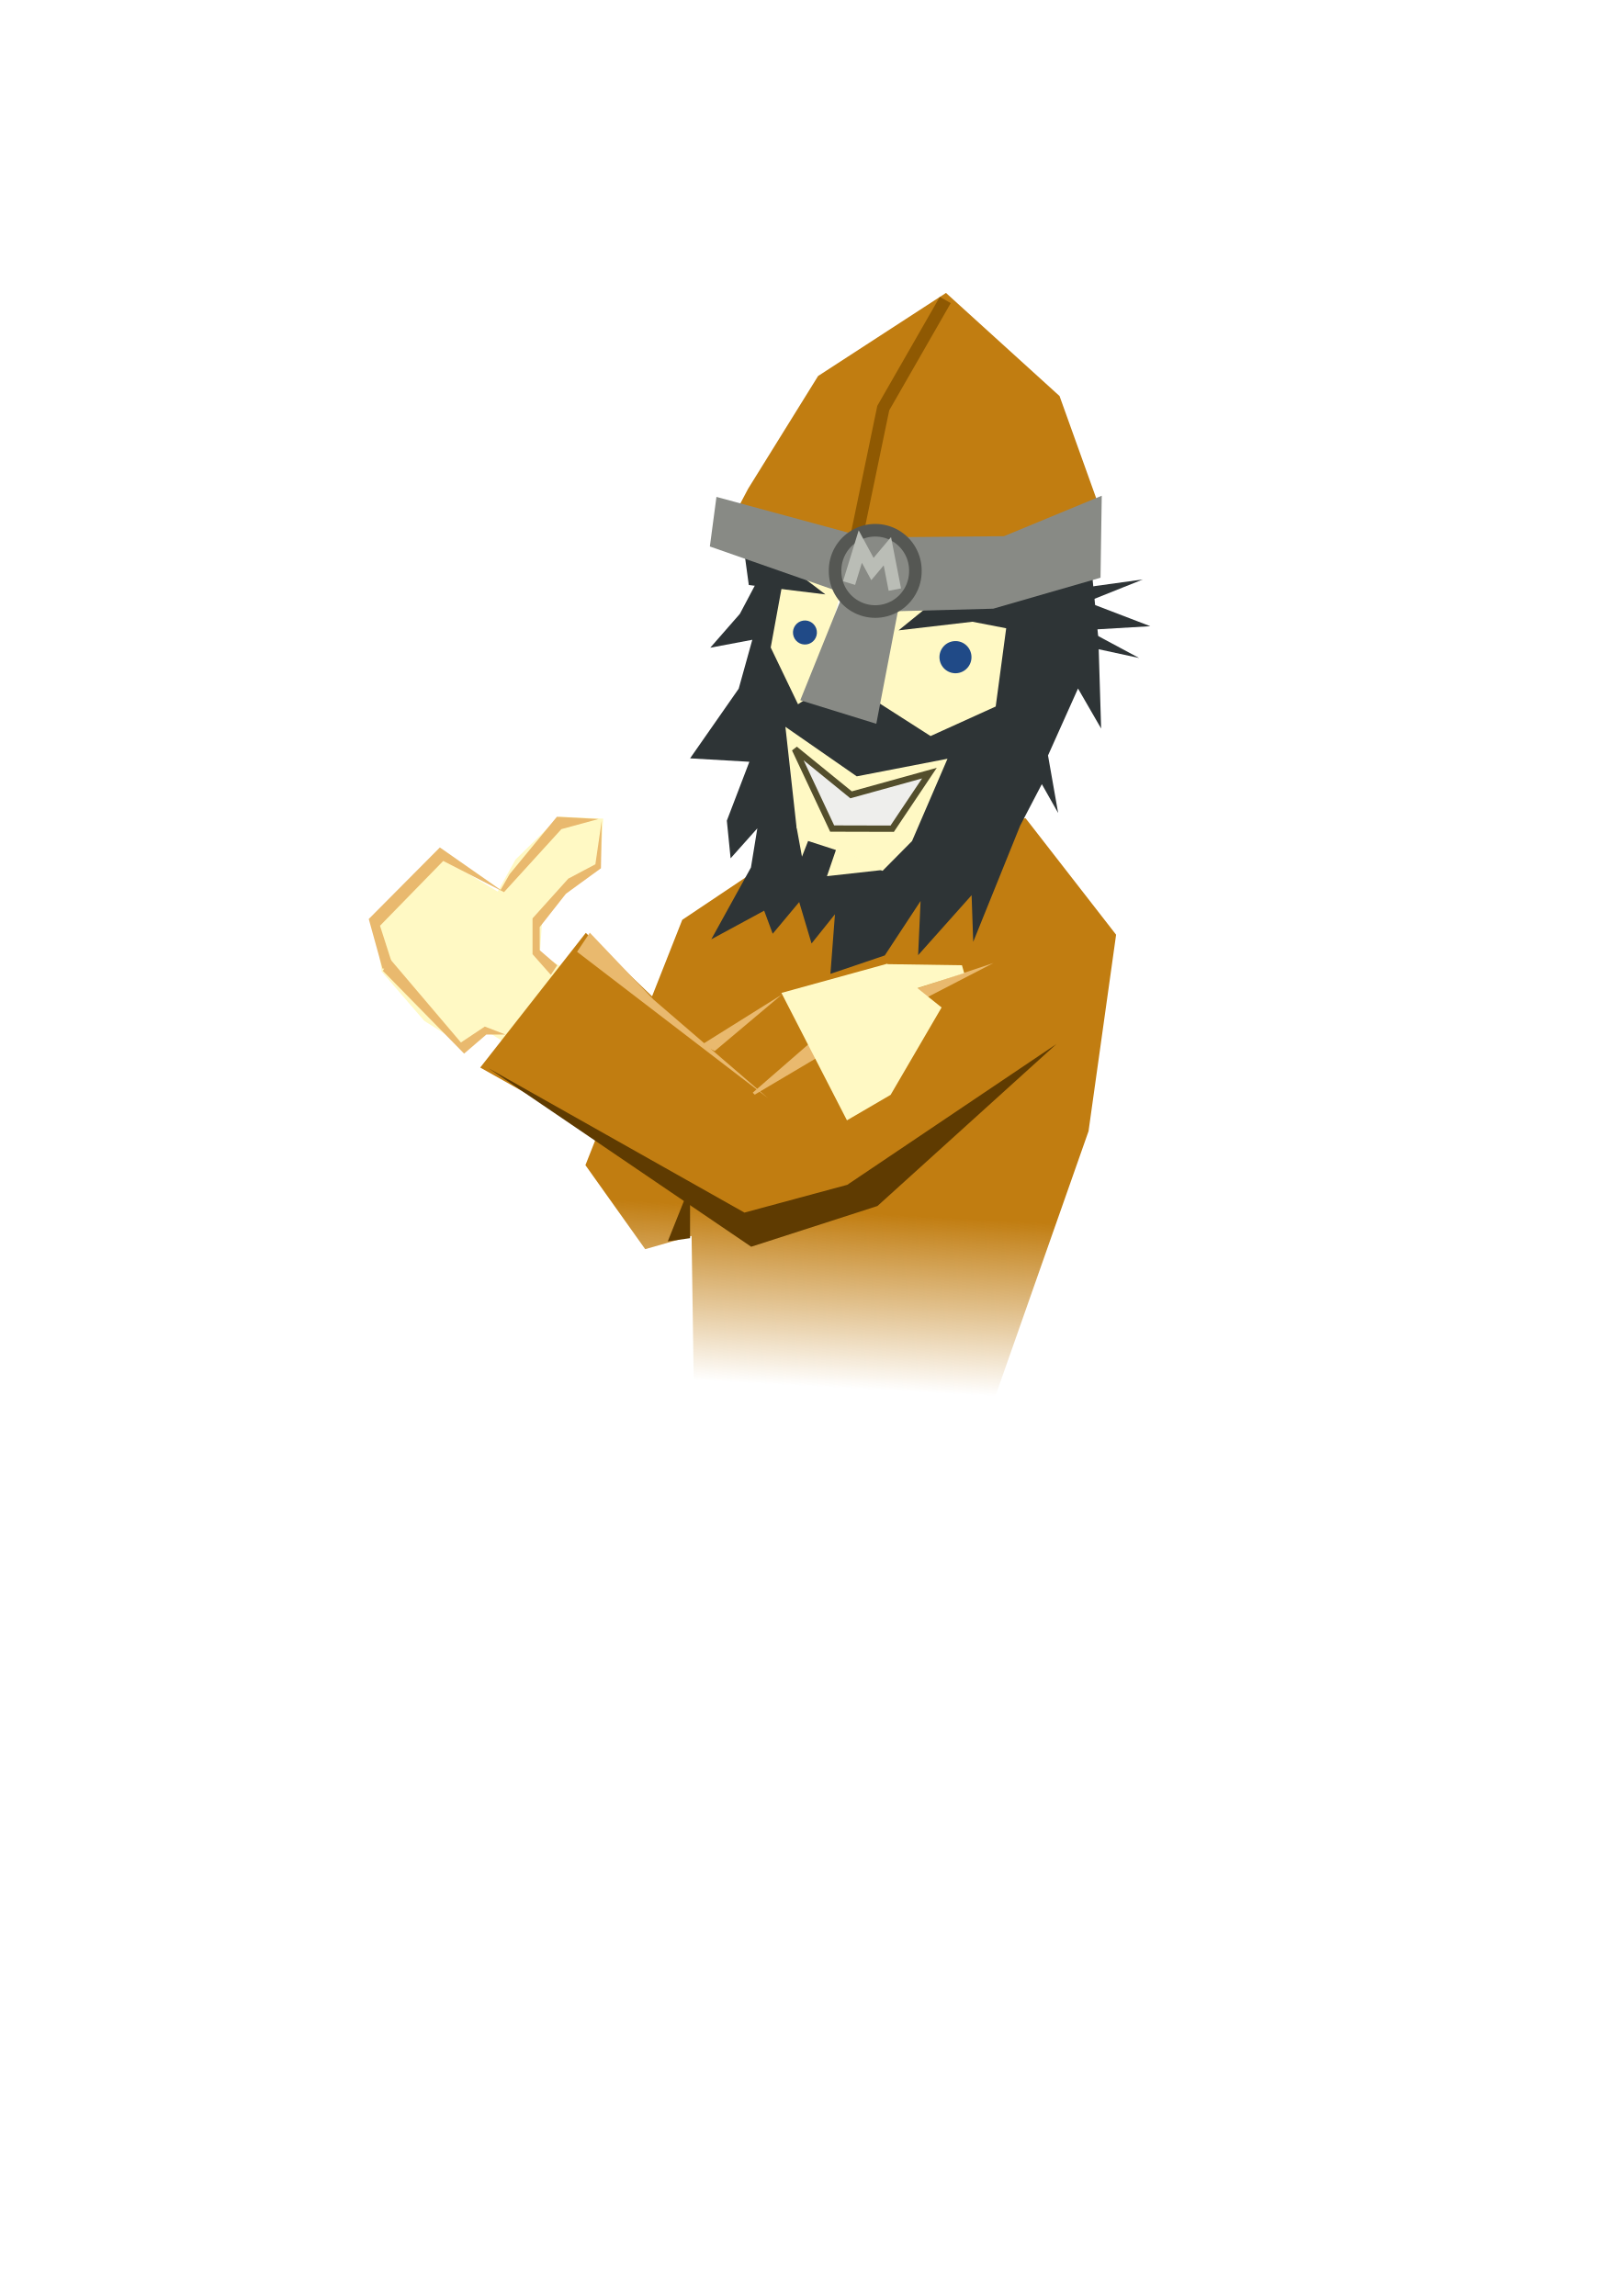
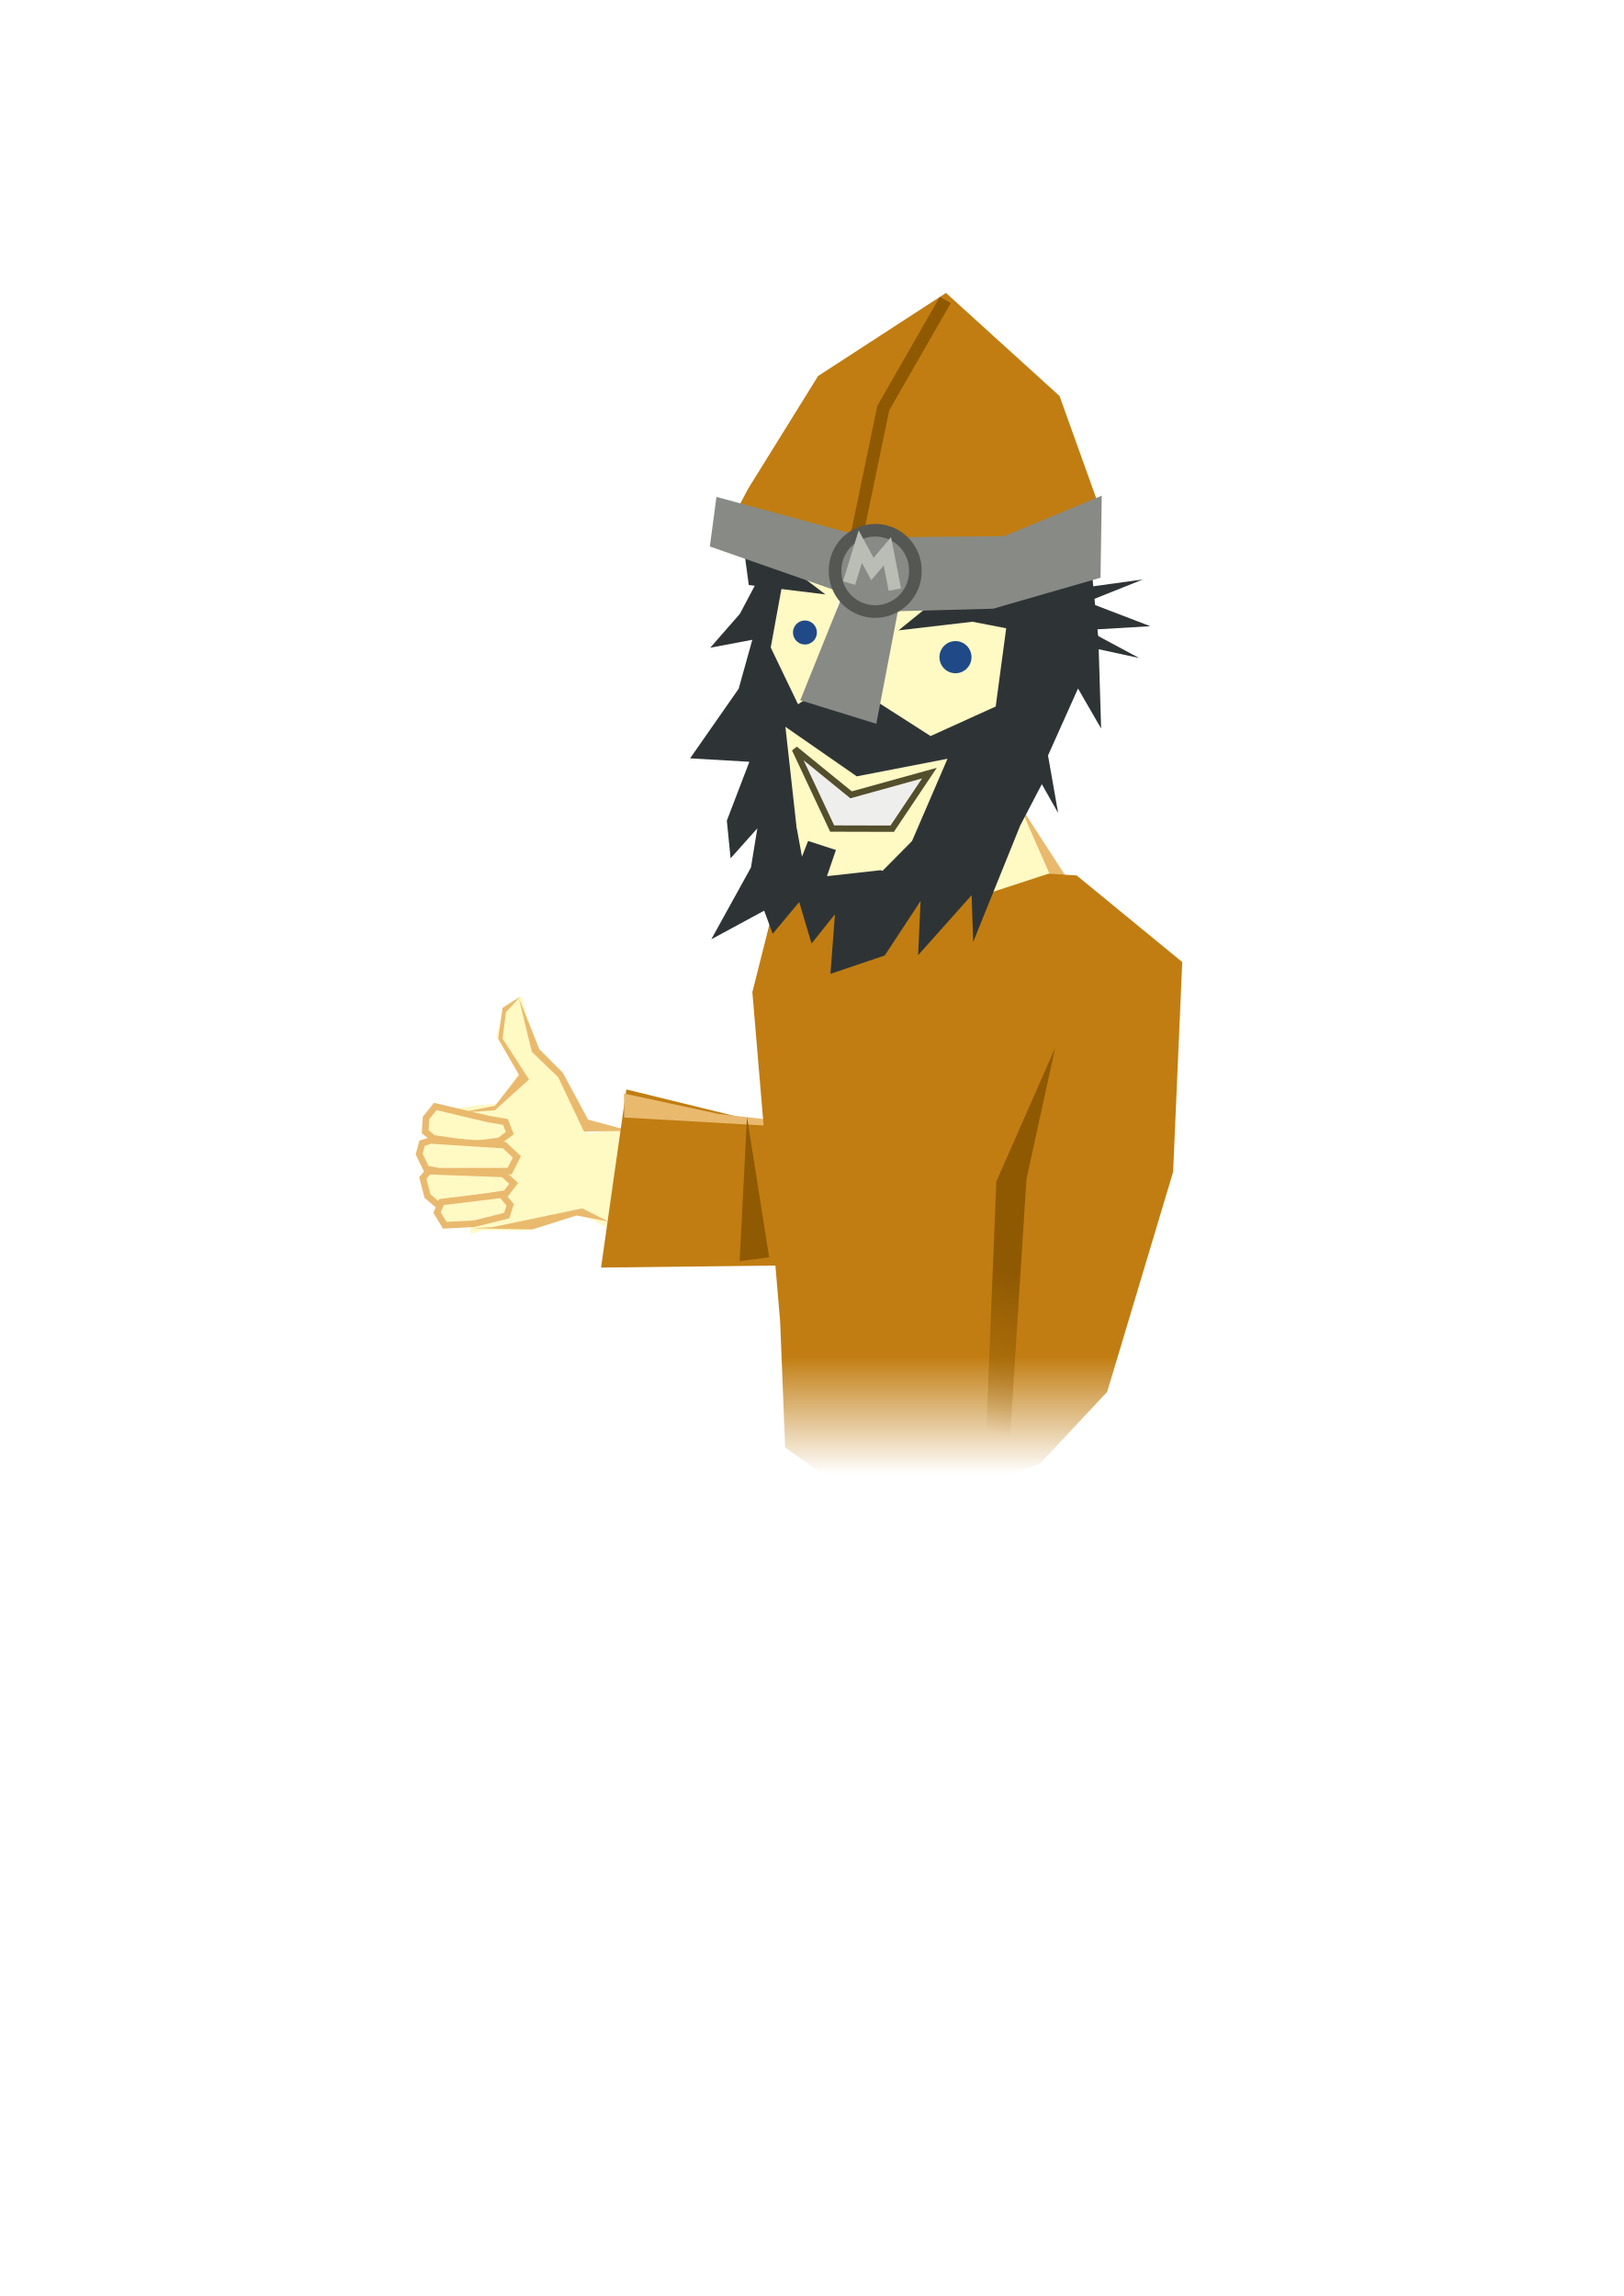
<svg xmlns="http://www.w3.org/2000/svg" xmlns:xlink="http://www.w3.org/1999/xlink" width="744.094" height="1052.362" id="svg6044">
  <defs id="defs6046">
+     <linearGradient id="linearGradient4975">
+       <stop style="stop-color:#8f5902;stop-opacity:1;" offset="0" id="stop4977" />
+       <stop style="stop-color:#8f5902;stop-opacity:0;" offset="1" id="stop4979" />
+     </linearGradient>
    <linearGradient id="linearGradient6218">
      <stop style="stop-color:#c17d11;stop-opacity:1;" offset="0" id="stop6220" />
      <stop style="stop-color:#c17d11;stop-opacity:0;" offset="1" id="stop6222" />
    </linearGradient>
-     <linearGradient xlink:href="#linearGradient6218" id="linearGradient6224" x1="228.692" y1="170.623" x2="227.946" y2="184.551" gradientUnits="userSpaceOnUse" gradientTransform="matrix(5.775062,0,0,5.775062,-943.1155,-430.2594)" />
+     <linearGradient xlink:href="#linearGradient6218" id="linearGradient6224" x1="228.692" y1="170.623" x2="227.946" y2="184.551" gradientUnits="userSpaceOnUse" gradientTransform="matrix(5.360507,0,0,5.775062,-838.6993,-430.2594)" />
+     <linearGradient xlink:href="#linearGradient6218" id="linearGradient7275" gradientUnits="userSpaceOnUse" gradientTransform="matrix(5.360507,0,0,5.775062,-838.6993,-430.2594)" x1="227.946" y1="178.957" x2="227.946" y2="187.902" />
+     <linearGradient xlink:href="#linearGradient4975" id="linearGradient4981" x1="446.751" y1="569.015" x2="428.597" y2="636.769" gradientUnits="userSpaceOnUse" gradientTransform="translate(7.728938,0)" />
  </defs>
  <g id="layer1">
-     <path style="fill:#fff9c4;fill-opacity:1;stroke:none;stroke-width:1;stroke-linecap:round;stroke-linejoin:round;stroke-miterlimit:4;stroke-dashoffset:0;stroke-opacity:1" d="M 256.285,374.29 L 276.442,375.235 L 275.065,396.754 L 256.748,411.745 L 229.337,448.966 L 215.211,431.925 L 236.219,393.997 L 256.285,374.29 z " id="rect6200" />
-     <path style="opacity:1;fill:#fff9c4;fill-opacity:1;stroke:none;stroke-width:1;stroke-linecap:round;stroke-linejoin:round;stroke-miterlimit:4;stroke-dasharray:none;stroke-dashoffset:0;stroke-opacity:1" d="M 201.933,392.894 L 171.356,421.227 L 174.936,445.358 L 194.44,467.929 L 214.222,480.362 L 223.38,472.807 L 252.451,491.389 L 274.288,453.566 L 247.405,437.172 L 248.512,420.971 L 201.933,392.894 z " id="rect6202" />
-     <path style="fill:url(#linearGradient6224);fill-opacity:1;fill-rule:evenodd;stroke:none;stroke-width:1px;stroke-linecap:butt;stroke-linejoin:miter;stroke-opacity:1" d="M 469.97,375.001 L 349.724,396.772 L 312.662,421.595 L 268.281,534.047 L 295.669,572.551 L 316.931,566.48 L 318.014,640.293 L 377.75,673.319 L 452.464,650.399 L 498.845,518.475 L 511.478,428.42 L 469.97,375.001 z " id="path5079" />
+     <path style="fill:#fff9c4;fill-rule:evenodd;stroke:none;stroke-width:1px;stroke-linecap:butt;stroke-linejoin:miter;stroke-opacity:1;fill-opacity:1" d="M 462.65,355.357 L 482.853,403.844 L 430.325,403.844 L 462.65,355.357 z " id="path7277" />
+     <g id="g7260" transform="matrix(1.04558,0,0,1.04558,-1.089611,-9.011163)">
+       <path style="fill:#fff9c4;fill-opacity:1;fill-rule:evenodd;stroke:none;stroke-width:1px;stroke-linecap:butt;stroke-linejoin:miter;stroke-opacity:1" d="M 200.127,494.665 L 209.341,493.214 L 219.347,492.465 L 228.299,479.185 L 218.463,462.83 L 222.595,449.238 L 229.554,445.223 L 232.046,454.22 L 237.096,468.313 L 246.36,477.655 L 258.99,505.538 L 283.642,501.291 C 283.642,501.291 287.764,557.345 286.057,556.398 C 284.35,555.45 254.627,540.271 254.627,540.271 L 230.943,548 L 212.335,547.913 L 207.483,549.553 L 200.127,494.665 z " id="path4997" />
+       <path style="fill:#fff9c4;fill-opacity:1;fill-rule:evenodd;stroke:#e9b96e;stroke-width:2.869;stroke-linecap:butt;stroke-linejoin:miter;stroke-miterlimit:4;stroke-dasharray:none;stroke-opacity:1" d="M 191.007,507.656 L 187.38,504.724 L 187.768,498.703 L 191.815,493.663 L 215.1,499.167 L 222.603,500.442 L 224.474,505.353 L 219.879,508.777 L 208.484,510.134 L 191.007,507.656 z " id="path4999" />
+       <path style="fill:#fff9c4;fill-opacity:1;fill-rule:evenodd;stroke:#e9b96e;stroke-width:2.869;stroke-linecap:butt;stroke-linejoin:miter;stroke-miterlimit:4;stroke-dasharray:none;stroke-opacity:1" d="M 189.786,508.553 L 186.033,509.752 L 184.747,514.553 L 187.912,521.036 L 193.524,522.049 L 224.426,522 L 227.575,515.739 L 222.089,510.594 L 189.786,508.553 z " id="path5001" />
+       <path style="fill:#fff9c4;fill-opacity:1;fill-rule:evenodd;stroke:#e9b96e;stroke-width:2.869;stroke-linecap:butt;stroke-linejoin:miter;stroke-miterlimit:4;stroke-dasharray:none;stroke-opacity:1" d="M 186.353,525.027 L 188.403,532.926 L 192.594,536.499 L 222.769,531.845 L 226.175,527.368 L 221.649,523.216 L 188.872,522.028 L 186.353,525.027 z " id="path5003" />
+       <path style="fill:#fff9c4;fill-opacity:1;fill-rule:evenodd;stroke:#e9b96e;stroke-width:2.869;stroke-linecap:butt;stroke-linejoin:miter;stroke-miterlimit:4;stroke-dasharray:none;stroke-opacity:1" d="M 194.563,535.557 L 192.59,540.173 L 196.001,545.742 L 208.936,545.043 L 223.125,541.495 L 224.64,536.756 L 220.923,532.33 L 194.563,535.557 z " id="path5005" />
+       <path style="fill:#e9b96e;fill-rule:evenodd;stroke:none;stroke-width:1px;stroke-linecap:butt;stroke-linejoin:miter;stroke-opacity:1;fill-opacity:1" d="M 467.143,368.791 L 487.143,415.219 L 498.571,417.362 L 467.143,368.791 z " id="path7283" transform="matrix(0.9564073,0,0,0.9564073,1.042112,8.618342)" />
+       <path style="fill:#e9ba6e;fill-opacity:1;fill-rule:evenodd;stroke:none;stroke-width:1px;stroke-linecap:butt;stroke-linejoin:miter;stroke-opacity:1" d="M 277.006,504.345 L 258.791,499.403 L 247.696,478.835 L 237.44,468.586 L 228.443,446.171 L 234.14,469.702 L 245.671,480.793 L 256.982,504.644 L 277.006,504.345 z " id="path5988" />
+       <path id="path5133" d="M 381.592,512.164 L 275.56,486.193 L 264.473,564.283 L 404.92,562.634 L 432.46,533.171 L 381.592,512.164 z " style="fill:#c17d11;fill-opacity:1;fill-rule:evenodd;stroke:none;stroke-width:1px;stroke-linecap:butt;stroke-linejoin:miter;stroke-opacity:1" />
+       <path id="path6207" d="M 315.868,496.909 L 384.706,504.783 L 274.622,498.493 L 274.528,487.977 L 315.868,496.909 z " style="fill:#e9b96e;fill-opacity:1;fill-rule:evenodd;stroke:none;stroke-width:1px;stroke-linecap:butt;stroke-linejoin:miter;stroke-opacity:1" />
+       <path id="path5079" d="M 472.95,392.391 L 419.303,389.043 L 342.566,396.806 L 330.799,443.543 L 342.992,588.265 L 345.162,643.15 L 387.349,673.319 L 456.701,650.399 L 486.305,618.767 L 491.291,602.135 L 515.21,522.34 L 519.207,430.352 L 472.95,392.391 z " style="fill:url(#linearGradient7275);fill-opacity:1;fill-rule:evenodd;stroke:none;stroke-width:1px;stroke-linecap:butt;stroke-linejoin:miter;stroke-opacity:1" />
+       <path id="path5313" d="M 432.651,652.303 L 437.738,526.515 L 463.526,467.902 L 450.925,525.549 L 443.022,649.826 L 432.651,652.303 z " style="fill:url(#linearGradient4981);fill-opacity:1;fill-rule:evenodd;stroke:none;stroke-width:1px;stroke-linecap:butt;stroke-linejoin:miter;stroke-opacity:1" />
+       <path id="path7258" d="M 328.45,498.301 L 338.162,559.813 L 325.212,561.432 L 328.45,498.301 z " style="fill:#905a02;fill-opacity:1;fill-rule:evenodd;stroke:none;stroke-width:1px;stroke-linecap:butt;stroke-linejoin:miter;stroke-opacity:1" />
+       <path style="fill:#fff9c4;fill-rule:evenodd;stroke:none;stroke-width:1px;stroke-linecap:butt;stroke-linejoin:miter;stroke-opacity:1;fill-opacity:1" d="M 480.894,400.309 L 448.508,410.915 L 445.982,395.258 L 469.476,375.017 L 480.894,400.309 z " id="path7285" transform="matrix(0.9564073,0,0,0.9564073,1.042112,8.618342)" />
+       <path style="fill:#e9ba6e;fill-rule:evenodd;stroke:none;stroke-width:1px;stroke-linecap:butt;stroke-linejoin:miter;stroke-opacity:1;fill-opacity:1" d="M 238.396,456.877 L 230.315,461.928 L 228.294,476.07 L 237.891,492.738 L 226.779,506.88 L 211.122,509.91 L 226.779,508.9 L 242.437,494.758 L 230.315,476.07 L 231.83,463.948 L 238.396,456.877 z " id="path5992" transform="matrix(0.9564073,0,0,0.9564073,1.042112,8.618342)" />
+       <path style="fill:#e9ba6e;fill-rule:evenodd;stroke:none;stroke-width:1px;stroke-linecap:butt;stroke-linejoin:miter;stroke-opacity:1;fill-opacity:1" d="M 278.802,559.913 L 266.792,553.852 L 225.769,562.438 L 216.173,562.943 L 243.952,563.535 L 264.17,557.117 L 278.802,559.913 z " id="path5994" transform="matrix(0.9564073,0,0,0.9564073,1.042112,8.618342)" />
+     </g>
    <path style="fill:#c17d11;fill-rule:evenodd;stroke:none;stroke-width:1px;stroke-linecap:butt;stroke-linejoin:miter;stroke-opacity:1" d="M 342.834,224.023 L 374.904,172.342 L 433.515,134.263 L 485.559,181.519 L 502.913,229.904 L 449.918,257.605 L 381.294,254.178 L 336.008,236.967 L 342.834,224.023 z " id="path5766" />
    <path style="fill:#fff9c4;fill-opacity:1;fill-rule:evenodd;stroke:none;stroke-width:1px;stroke-linecap:butt;stroke-linejoin:miter;stroke-opacity:1" d="M 351.06,252.164 L 348.596,301.231 L 358.916,329.799 L 373.758,316.574 L 385.345,271.092 L 355.569,251.598 L 351.06,252.164 z " id="path5768" />
    <path style="fill:#fff9c4;fill-opacity:1;fill-rule:evenodd;stroke:none;stroke-width:1px;stroke-linecap:butt;stroke-linejoin:miter;stroke-opacity:1" d="M 398.983,272.268 L 461.062,274.271 L 496.715,263.45 L 467.466,329.043 L 422.66,353.151 L 384.521,319.765 L 398.983,272.268 z " id="path5770" />
    <path style="fill:#2e3436;fill-rule:evenodd;stroke:none;stroke-width:1px;stroke-linecap:butt;stroke-linejoin:miter;stroke-opacity:1" d="M 354.589,252.001 L 339.065,281.348 L 325.487,296.878 L 344.761,293.244 L 338.523,315.653 L 316.247,347.586 L 343.41,349.159 L 333.087,376.148 L 334.812,393.405 L 347.066,379.662 L 344.137,397.604 L 325.966,430.524 L 350.194,417.406 L 354.111,427.972 L 366.252,413.45 L 371.907,432.449 L 382.637,419.05 L 380.558,446.365 L 405.467,437.922 L 421.877,412.961 L 420.747,437.801 L 445.256,410.315 L 445.997,431.696 L 467.532,378.381 L 477.439,359.412 L 484.913,372.639 L 480.274,346.26 L 494.02,315.582 L 504.616,333.921 L 503.36,292.717 L 500.397,262.418 L 463.605,269.336 L 456.301,323.824 L 426.452,337.364 L 395.265,317.387 L 384.505,310.475 L 365.705,322.794 L 353.198,296.778 L 361.134,253.425 L 354.589,252.001 z " id="path5772" />
    <path style="fill:#204a87;fill-opacity:1;stroke:none;stroke-width:3;stroke-linecap:round;stroke-linejoin:miter;stroke-miterlimit:4;stroke-dasharray:none;stroke-dashoffset:0;stroke-opacity:1" id="path5776" d="M 14.286 -98.352 A 7.857 7.857 0 1 1  -1.429,-98.352 A 7.857 7.857 0 1 1  14.286 -98.352 z" transform="matrix(0.9240452,-0.1360501,0.1354026,0.9284643,445.2412,393.3987)" />
    <path style="fill:#204a87;fill-opacity:1;stroke:none;stroke-width:3;stroke-linecap:round;stroke-linejoin:miter;stroke-miterlimit:4;stroke-dasharray:none;stroke-dashoffset:0;stroke-opacity:1" id="path5778" d="M -53.571 -123.352 A 5 5 0 1 1  -63.571,-123.352 A 5 5 0 1 1  -53.571 -123.352 z" transform="matrix(1.085693,-0.15985,0.1590892,1.090884,452.0947,415.1034)" />
    <path style="fill:none;fill-rule:evenodd;stroke:#8f5902;stroke-width:5.775;stroke-linecap:butt;stroke-linejoin:miter;stroke-miterlimit:4;stroke-dasharray:none;stroke-opacity:1" d="M 392.679,245.338 L 404.774,187.046 L 433.194,137.493" id="path5780" />
    <path style="fill:#2e3436;fill-opacity:1;fill-rule:evenodd;stroke:none;stroke-width:1px;stroke-linecap:butt;stroke-linejoin:miter;stroke-opacity:1" d="M 472.198,290.112 L 445.623,284.971 L 411.786,288.925 L 424.693,278.445 L 449.244,266.44 L 475.683,266.44 L 487.958,264.725 L 472.198,290.112 z " id="path5784" />
    <path style="fill:#2e3436;fill-opacity:1;fill-rule:evenodd;stroke:none;stroke-width:1px;stroke-linecap:butt;stroke-linejoin:miter;stroke-opacity:1" d="M 378.243,272.442 L 360.27,258.723 L 340.585,249.29 L 343.152,268.155 L 378.243,272.442 z " id="path5788" />
    <path style="fill:#888a85;fill-rule:evenodd;stroke:none;stroke-width:1px;stroke-linecap:butt;stroke-linejoin:miter;stroke-opacity:1" d="M 325.305,250.482 L 328.327,227.751 L 396.784,246.326 L 460.073,245.763 L 504.898,227.224 L 504.339,264.79 L 455.162,278.992 L 411.486,280.145 L 401.584,331.746 L 366.74,320.958 L 386.516,271.882 L 325.305,250.482 z " id="path5790" />
    <path style="fill:#2e3436;fill-opacity:1;fill-rule:evenodd;stroke:none;stroke-width:1px;stroke-linecap:butt;stroke-linejoin:miter;stroke-opacity:1" d="M 498.92,269.012 L 523.74,265.582 L 498.064,275.872 L 527.163,287.02 L 498.064,288.735 L 522.028,301.597 L 490.361,294.737 L 498.92,269.012 z " id="path5792" />
    <path style="fill:#fff9c4;fill-opacity:1;fill-rule:evenodd;stroke:none;stroke-width:1px;stroke-linecap:butt;stroke-linejoin:miter;stroke-opacity:1" d="M 392.621,355.832 L 359.927,333.131 L 365.062,379.435 L 404.432,399.157 L 417.952,385.498 L 434.213,347.769 L 392.621,355.832 z " id="path5794" />
    <path style="fill:#888a85;fill-opacity:1;stroke:#555753;stroke-width:2.771;stroke-linecap:round;stroke-linejoin:miter;stroke-miterlimit:4;stroke-dasharray:none;stroke-dashoffset:0;stroke-opacity:1" id="path6286" d="M 572.251 231.794 A 8.839 8.839 0 1 1  554.574,231.794 A 8.839 8.839 0 1 1  572.251 231.794 z" transform="matrix(-2.081846,0,0,2.085781,1574.03,-221.8059)" />
    <path style="fill:none;fill-rule:evenodd;stroke:#babdb6;stroke-width:5.775px;stroke-linecap:butt;stroke-linejoin:miter;stroke-opacity:1" d="M 410.078,270.241 L 406.655,252.663 L 399.808,260.809 L 394.245,250.519 L 389.11,267.24" id="path6288" />
    <path style="fill:#fff9c4;fill-opacity:1;fill-rule:evenodd;stroke:none;stroke-width:1px;stroke-linecap:butt;stroke-linejoin:miter;stroke-opacity:1" d="M 404.502,398.741 L 378.973,401.586 L 383.078,389.596 L 370.332,385.454 L 367.523,392.648 L 364.994,378.876 L 404.502,398.741 z " id="path5590" />
    <path style="fill:#eeeeec;fill-rule:evenodd;stroke:#534e2c;stroke-width:2.888;stroke-linecap:butt;stroke-linejoin:miter;stroke-miterlimit:4;stroke-dasharray:none;stroke-opacity:1" d="M 425.93,354.355 L 390.023,364.305 L 364.268,343.347 L 381.356,379.762 L 408.866,379.833 L 425.93,354.355 z " id="path5659" />
-     <path style="fill:#e9b96e;fill-opacity:1;fill-rule:evenodd;stroke:none;stroke-width:1px;stroke-linecap:butt;stroke-linejoin:miter;stroke-opacity:1" d="M 339.773,505.33 L 387.211,464.079 L 455.275,441.392 L 395.461,472.329 L 339.773,505.33 z " id="path6111" />
-     <path style="fill:#fff9c4;fill-opacity:1;fill-rule:evenodd;stroke:none;stroke-width:1px;stroke-linecap:butt;stroke-linejoin:miter;stroke-opacity:1" d="M 358.104,455.097 L 388.129,513.497 L 408.146,501.817 L 431.499,461.772 L 406.478,441.749 L 358.104,455.097 z " id="path5127" />
-     <path style="fill:#c17d11;fill-opacity:1;fill-rule:evenodd;stroke:none;stroke-width:1px;stroke-linecap:butt;stroke-linejoin:miter;stroke-opacity:1" d="M 346.847,502.657 L 268.448,427.573 L 220.074,489.309 L 341.843,557.719 L 380.209,546.039 L 346.847,502.657 z " id="path5133" />
-     <path style="fill:#5f3b01;fill-opacity:1;fill-rule:evenodd;stroke:none;stroke-width:1px;stroke-linecap:butt;stroke-linejoin:miter;stroke-opacity:1" d="M 484.15,478.517 L 388.273,543.059 L 341.158,555.788 L 223.997,489.702 L 344.252,571.434 L 402.107,552.768 L 484.15,478.517 z " id="path5138" />
-     <path style="fill:#e9b96e;fill-opacity:1;fill-rule:evenodd;stroke:none;stroke-width:1px;stroke-linecap:butt;stroke-linejoin:miter;stroke-opacity:1" d="M 299.461,458.127 L 351.965,503.338 L 264.459,436.251 L 270.293,427.5 L 299.461,458.127 z " id="path6207" />
-     <path style="fill:#5f3b01;fill-opacity:1;fill-rule:evenodd;stroke:none;stroke-width:1px;stroke-linecap:butt;stroke-linejoin:miter;stroke-opacity:1" d="M 316.233,567.509 L 316.233,543.445 L 306.024,568.967 L 316.233,567.509 z " id="path6210" />
-     <path style="fill:#e9b96e;fill-opacity:1;fill-rule:evenodd;stroke:none;stroke-width:1px;stroke-linecap:butt;stroke-linejoin:miter;stroke-opacity:1" d="M 358.336,455.829 L 321.653,478.782 L 327.538,481.751 L 358.336,455.829 z " id="path6212" />
-     <path style="fill:#e9b96e;fill-opacity:1;fill-rule:evenodd;stroke:none;stroke-width:1px;stroke-linecap:butt;stroke-linejoin:miter;stroke-opacity:1" d="M 231.645,474.17 L 222.165,470.524 L 211.227,477.816 L 178.412,439.168 L 175.495,445.001 L 212.685,482.92 L 222.894,474.17 L 231.645,474.17 z " id="path6216" />
-     <path style="fill:#fff9c4;fill-opacity:1;fill-rule:evenodd;stroke:none;stroke-width:1px;stroke-linecap:butt;stroke-linejoin:miter;stroke-opacity:1" d="M 406.29,441.907 L 440.837,442.423 L 441.868,446.032 L 416.087,454.282 L 406.29,441.907 z " id="path5035" />
-     <path style="fill:#e9b96e;fill-opacity:1;fill-rule:evenodd;stroke:none;stroke-width:1px;stroke-linecap:butt;stroke-linejoin:miter;stroke-opacity:1" d="M 275.762,376.091 L 275.397,397.967 L 259.355,409.635 L 247.323,424.948 L 247.323,435.522 L 255.344,442.449 L 252.427,446.824 L 244.041,437.345 L 244.041,420.937 L 260.448,402.707 L 272.845,396.144 L 275.762,376.091 z " id="path6040" />
-     <path style="fill:#e9b96e;fill-opacity:1;fill-rule:evenodd;stroke:none;stroke-width:1px;stroke-linecap:butt;stroke-linejoin:miter;stroke-opacity:1" d="M 274.288,375.391 L 255.21,374.36 L 233.553,400.657 L 229.428,407.876 L 201.574,388.422 L 168.99,421.22 L 175.287,443.97 L 180.443,443.97 L 174.146,424.313 L 203.12,394.61 L 230.975,408.907 L 257.272,380.032 L 274.288,375.391 z " id="path6042" />
  </g>
</svg>
